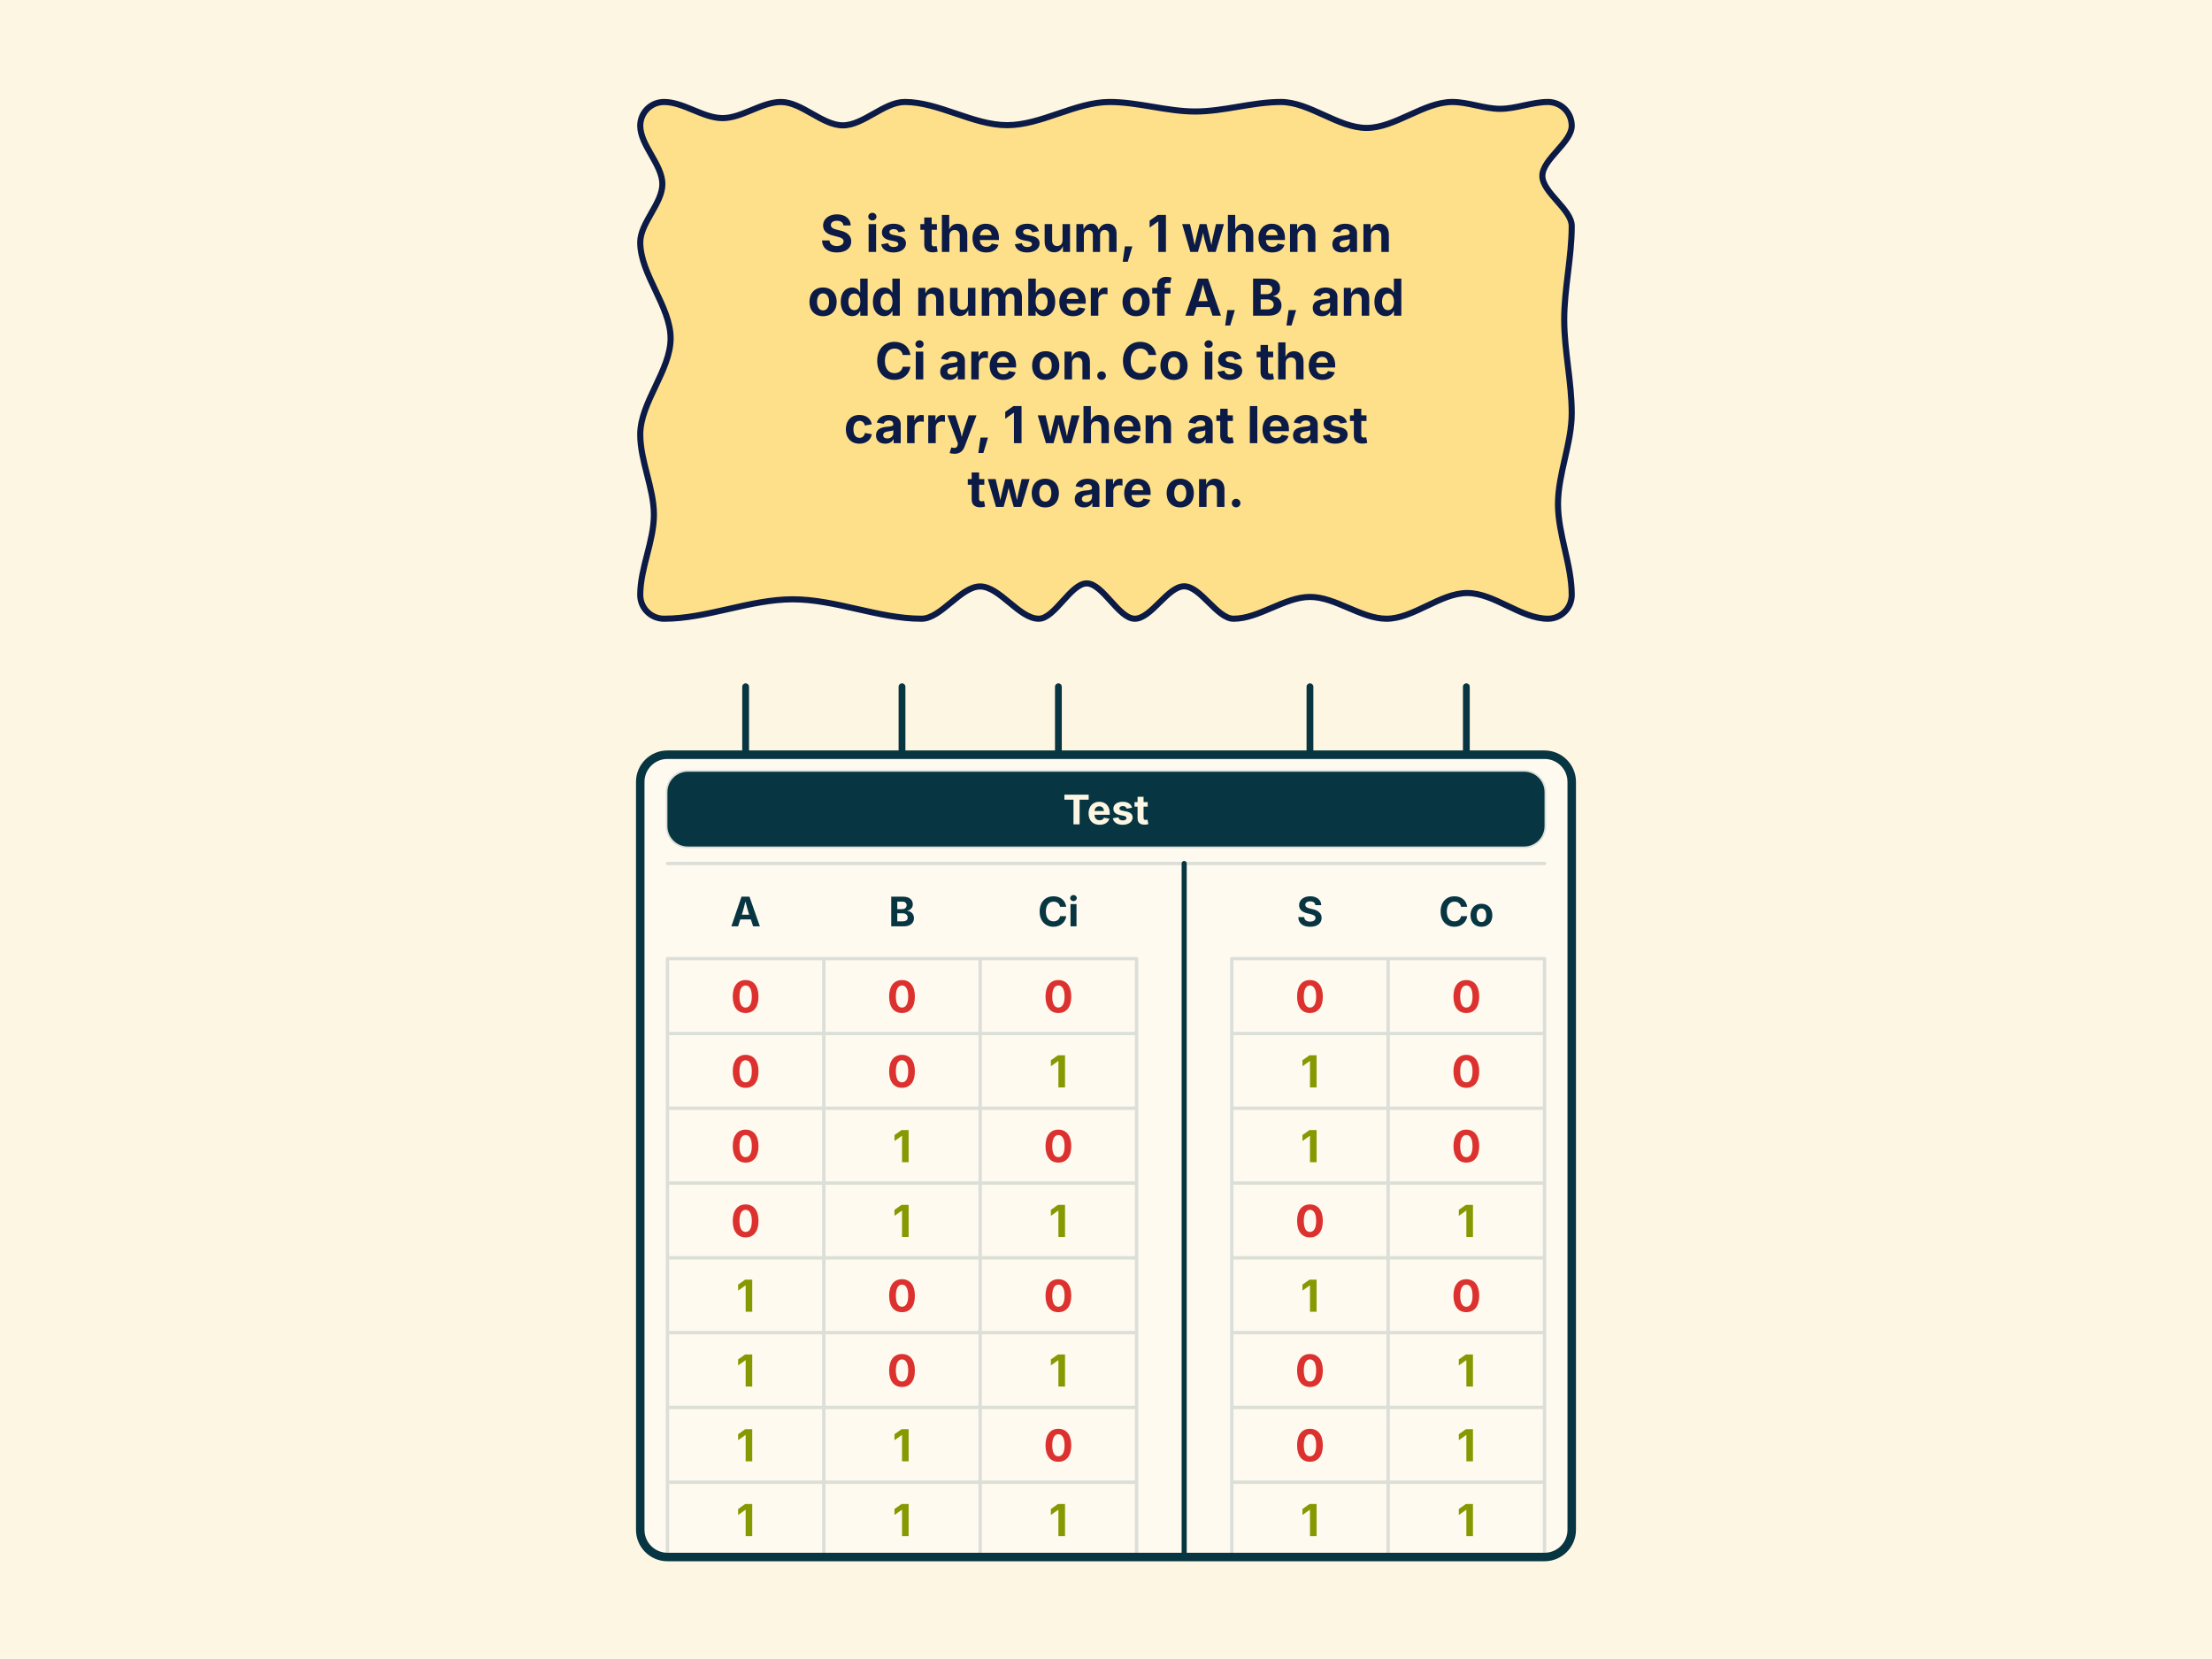
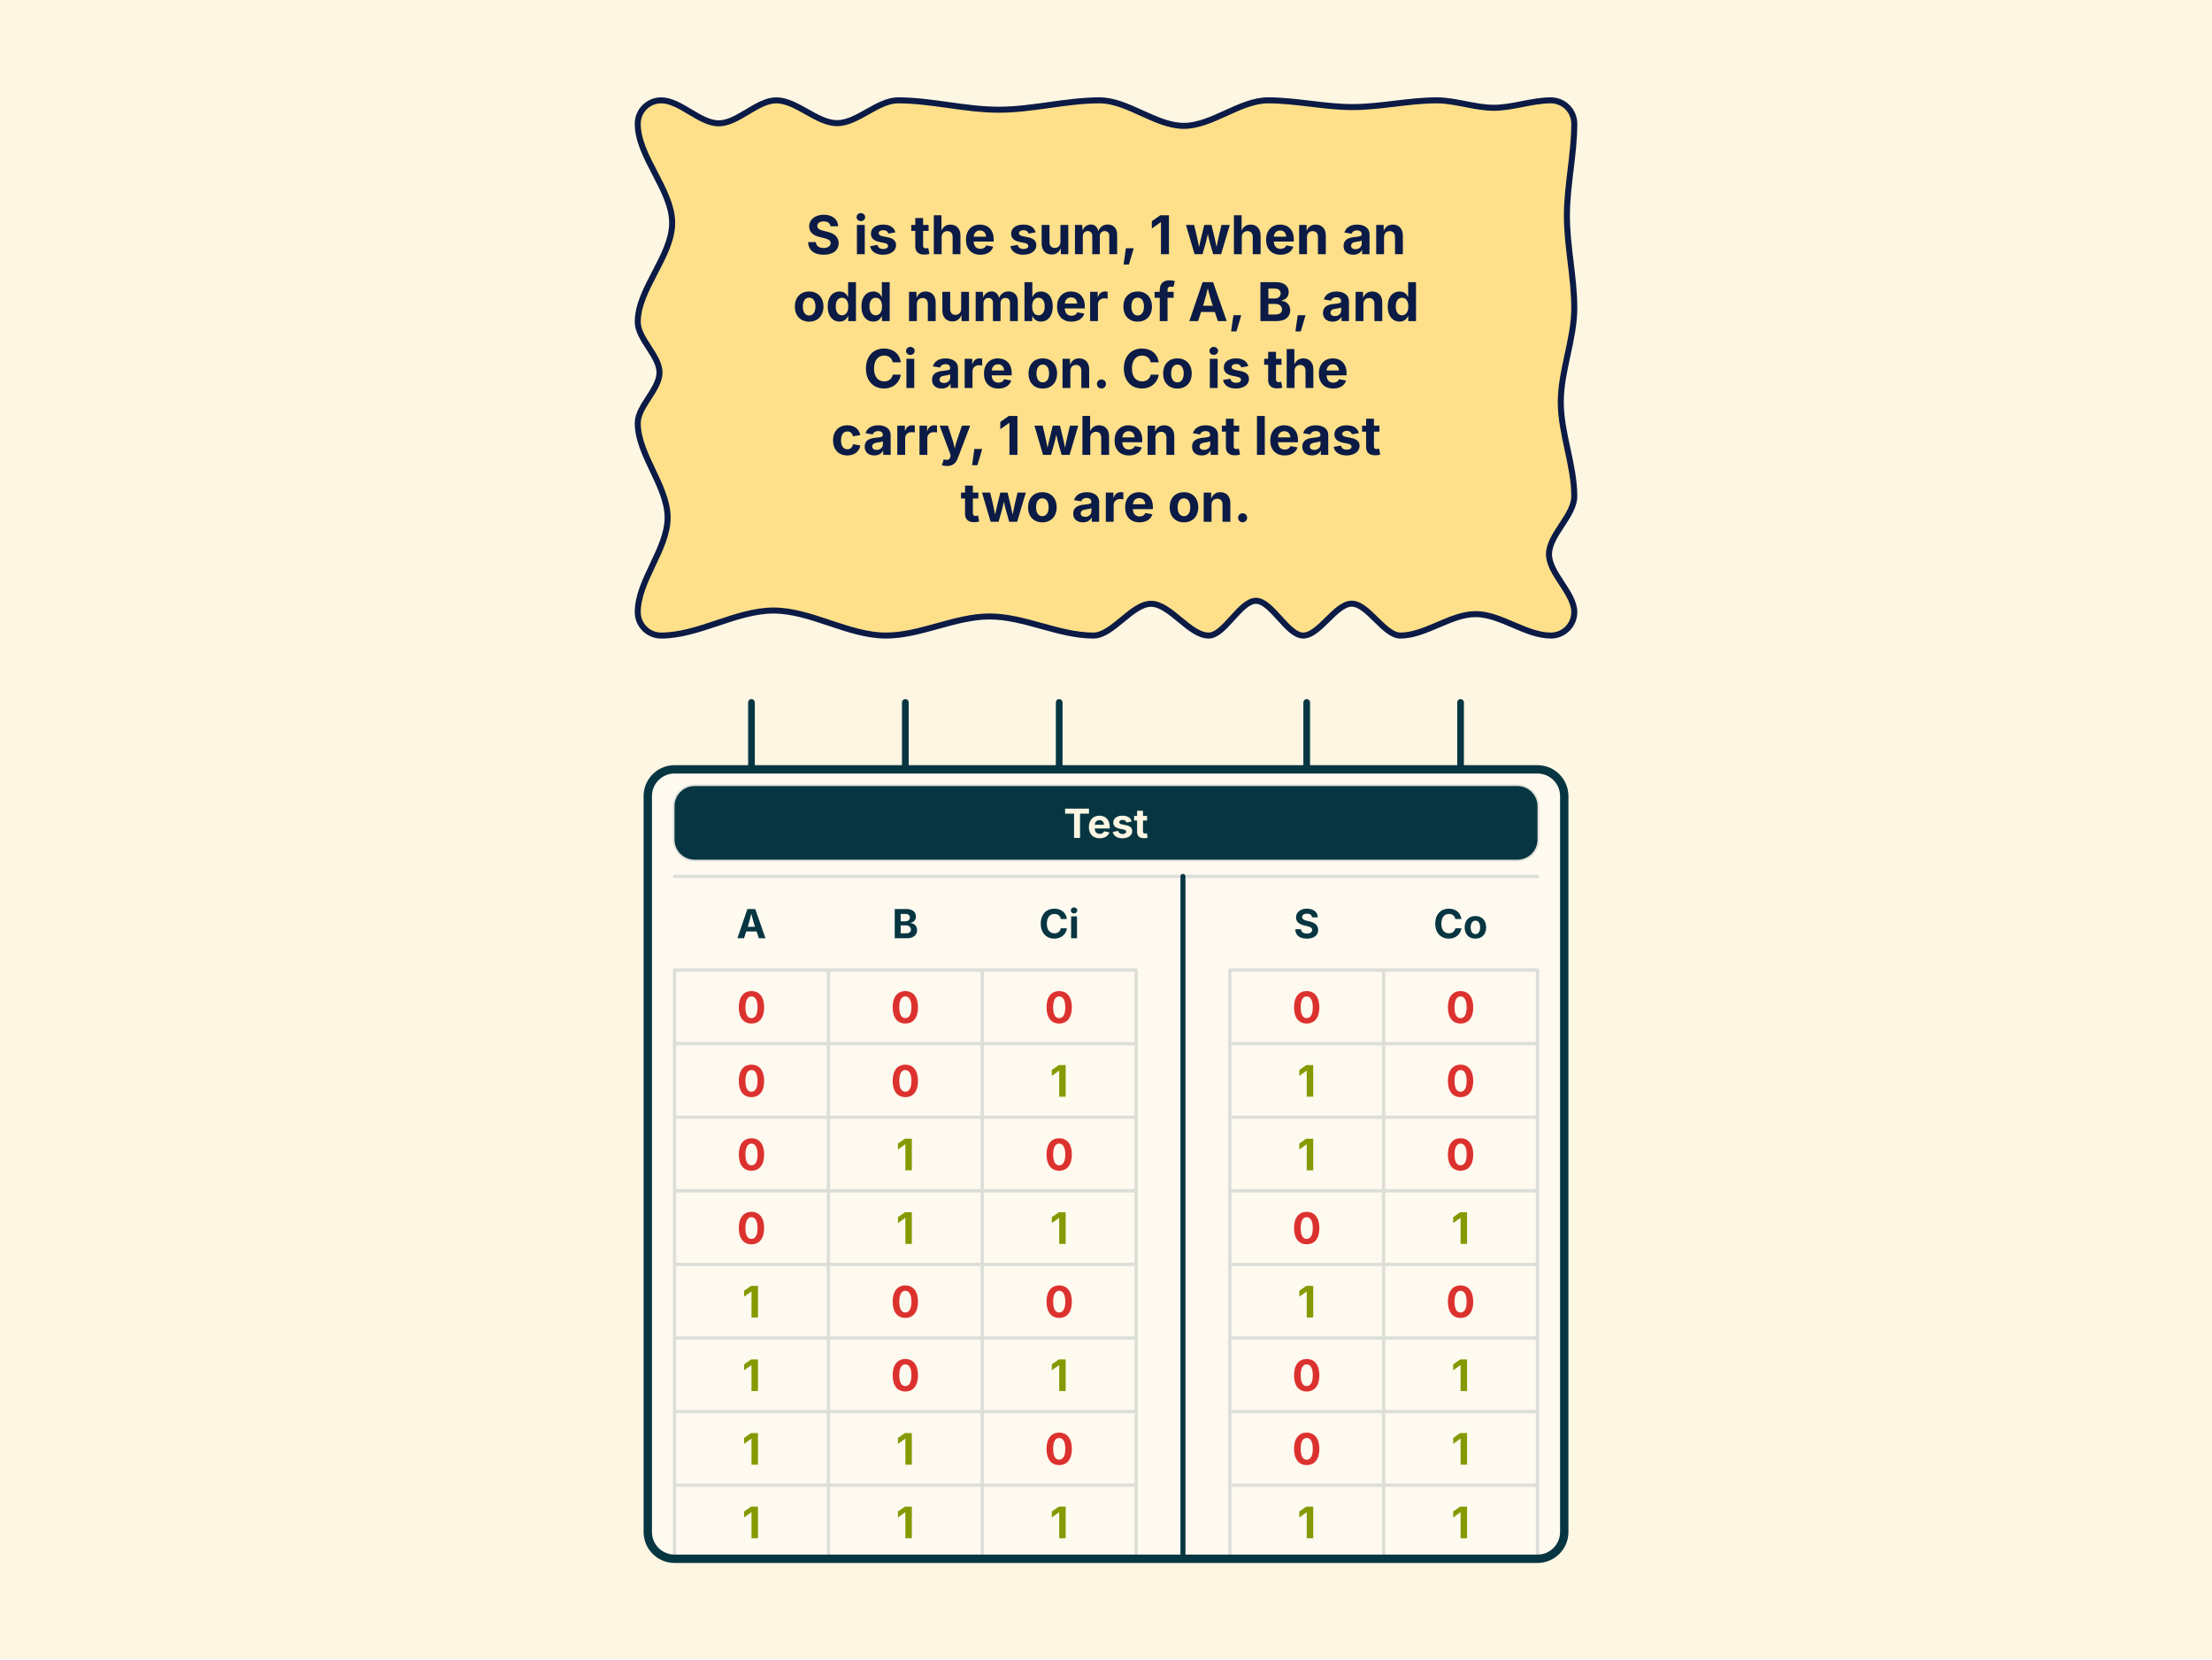
- <svg xmlns="http://www.w3.org/2000/svg" viewBox="-188.33 -222 650.67 488" width="650.67" height="488" font-family="Inter, 'Segoe UI', system-ui, -apple-system, sans-serif" stroke-linejoin="round" stroke-linecap="round">
-   <rect x="-188.33" y="-222" width="650.67" height="488" fill="#fdf6e3" />
+ <svg xmlns="http://www.w3.org/2000/svg" viewBox="-193.67 -230 661.33 496" width="661.33" height="496" font-family="Inter, 'Segoe UI', system-ui, -apple-system, sans-serif" stroke-linejoin="round" stroke-linecap="round">
+   <rect x="-193.67" y="-230" width="661.33" height="496" fill="#fdf6e3" />
  <g transform="matrix(1 0 0 1 0 0)">
    <path d="M8 0H266A8 8 0 0 1 274 8V228A8 8 0 0 1 266 236H8A8 8 0 0 1 0 228V8A8 8 0 0 1 8 0Z" fill="#fffaf0" stroke="#073642" stroke-width="2.5" />
    <path d="M31 0V-20M77 0V-20M123 0V-20M197 0V-20M243 0V-20" fill="none" stroke="#073642" stroke-width="2" />
    <text x="31" y="71" font-size="13" font-weight="700" fill="#dc322f" text-anchor="middle" dominant-baseline="middle">0</text>
    <text x="77" y="71" font-size="13" font-weight="700" fill="#dc322f" text-anchor="middle" dominant-baseline="middle">0</text>
    <text x="123" y="71" font-size="13" font-weight="700" fill="#dc322f" text-anchor="middle" dominant-baseline="middle">0</text>
    <text x="197" y="71" font-size="13" font-weight="700" fill="#dc322f" text-anchor="middle" dominant-baseline="middle">0</text>
    <text x="243" y="71" font-size="13" font-weight="700" fill="#dc322f" text-anchor="middle" dominant-baseline="middle">0</text>
    <text x="31" y="93" font-size="13" font-weight="700" fill="#dc322f" text-anchor="middle" dominant-baseline="middle">0</text>
    <text x="77" y="93" font-size="13" font-weight="700" fill="#dc322f" text-anchor="middle" dominant-baseline="middle">0</text>
    <text x="123" y="93" font-size="13" font-weight="700" fill="#859900" text-anchor="middle" dominant-baseline="middle">1</text>
    <text x="197" y="93" font-size="13" font-weight="700" fill="#859900" text-anchor="middle" dominant-baseline="middle">1</text>
    <text x="243" y="93" font-size="13" font-weight="700" fill="#dc322f" text-anchor="middle" dominant-baseline="middle">0</text>
    <text x="31" y="115" font-size="13" font-weight="700" fill="#dc322f" text-anchor="middle" dominant-baseline="middle">0</text>
    <text x="77" y="115" font-size="13" font-weight="700" fill="#859900" text-anchor="middle" dominant-baseline="middle">1</text>
    <text x="123" y="115" font-size="13" font-weight="700" fill="#dc322f" text-anchor="middle" dominant-baseline="middle">0</text>
    <text x="197" y="115" font-size="13" font-weight="700" fill="#859900" text-anchor="middle" dominant-baseline="middle">1</text>
    <text x="243" y="115" font-size="13" font-weight="700" fill="#dc322f" text-anchor="middle" dominant-baseline="middle">0</text>
    <text x="31" y="137" font-size="13" font-weight="700" fill="#dc322f" text-anchor="middle" dominant-baseline="middle">0</text>
    <text x="77" y="137" font-size="13" font-weight="700" fill="#859900" text-anchor="middle" dominant-baseline="middle">1</text>
    <text x="123" y="137" font-size="13" font-weight="700" fill="#859900" text-anchor="middle" dominant-baseline="middle">1</text>
    <text x="197" y="137" font-size="13" font-weight="700" fill="#dc322f" text-anchor="middle" dominant-baseline="middle">0</text>
    <text x="243" y="137" font-size="13" font-weight="700" fill="#859900" text-anchor="middle" dominant-baseline="middle">1</text>
    <text x="31" y="159" font-size="13" font-weight="700" fill="#859900" text-anchor="middle" dominant-baseline="middle">1</text>
    <text x="77" y="159" font-size="13" font-weight="700" fill="#dc322f" text-anchor="middle" dominant-baseline="middle">0</text>
    <text x="123" y="159" font-size="13" font-weight="700" fill="#dc322f" text-anchor="middle" dominant-baseline="middle">0</text>
    <text x="197" y="159" font-size="13" font-weight="700" fill="#859900" text-anchor="middle" dominant-baseline="middle">1</text>
    <text x="243" y="159" font-size="13" font-weight="700" fill="#dc322f" text-anchor="middle" dominant-baseline="middle">0</text>
    <text x="31" y="181" font-size="13" font-weight="700" fill="#859900" text-anchor="middle" dominant-baseline="middle">1</text>
    <text x="77" y="181" font-size="13" font-weight="700" fill="#dc322f" text-anchor="middle" dominant-baseline="middle">0</text>
    <text x="123" y="181" font-size="13" font-weight="700" fill="#859900" text-anchor="middle" dominant-baseline="middle">1</text>
    <text x="197" y="181" font-size="13" font-weight="700" fill="#dc322f" text-anchor="middle" dominant-baseline="middle">0</text>
    <text x="243" y="181" font-size="13" font-weight="700" fill="#859900" text-anchor="middle" dominant-baseline="middle">1</text>
    <text x="31" y="203" font-size="13" font-weight="700" fill="#859900" text-anchor="middle" dominant-baseline="middle">1</text>
    <text x="77" y="203" font-size="13" font-weight="700" fill="#859900" text-anchor="middle" dominant-baseline="middle">1</text>
    <text x="123" y="203" font-size="13" font-weight="700" fill="#dc322f" text-anchor="middle" dominant-baseline="middle">0</text>
    <text x="197" y="203" font-size="13" font-weight="700" fill="#dc322f" text-anchor="middle" dominant-baseline="middle">0</text>
    <text x="243" y="203" font-size="13" font-weight="700" fill="#859900" text-anchor="middle" dominant-baseline="middle">1</text>
    <text x="31" y="225" font-size="13" font-weight="700" fill="#859900" text-anchor="middle" dominant-baseline="middle">1</text>
    <text x="77" y="225" font-size="13" font-weight="700" fill="#859900" text-anchor="middle" dominant-baseline="middle">1</text>
    <text x="123" y="225" font-size="13" font-weight="700" fill="#859900" text-anchor="middle" dominant-baseline="middle">1</text>
    <text x="197" y="225" font-size="13" font-weight="700" fill="#859900" text-anchor="middle" dominant-baseline="middle">1</text>
    <text x="243" y="225" font-size="13" font-weight="700" fill="#859900" text-anchor="middle" dominant-baseline="middle">1</text>
    <path d="M8 32H266M8 60H146M8 82H146M8 104H146M8 126H146M8 148H146M8 170H146M8 192H146M8 214H146M8 60V236M146 60V236M174 60H266M174 82H266M174 104H266M174 126H266M174 148H266M174 170H266M174 192H266M174 214H266M174 60V236M266 60V236M54 60V236M100 60V236M220 60V236M160 32V236" fill="none" stroke="rgba(7,54,66,0.14)" stroke-width="1" />
    <path d="M160 32V236" fill="none" stroke="#073642" stroke-width="1.5" />
    <text x="31" y="46" font-size="12" font-weight="700" fill="#073642" text-anchor="middle" dominant-baseline="middle">A</text>
    <text x="77" y="46" font-size="12" font-weight="700" fill="#073642" text-anchor="middle" dominant-baseline="middle">B</text>
    <text x="123" y="46" font-size="12" font-weight="700" fill="#073642" text-anchor="middle" dominant-baseline="middle">Ci</text>
    <text x="197" y="46" font-size="12" font-weight="700" fill="#073642" text-anchor="middle" dominant-baseline="middle">S</text>
    <text x="243" y="46" font-size="12" font-weight="700" fill="#073642" text-anchor="middle" dominant-baseline="middle">Co</text>
    <path d="M14 5H260A6 6 0 0 1 266 11V21A6 6 0 0 1 260 27H14A6 6 0 0 1 8 21V11A6 6 0 0 1 14 5Z" fill="#073642" stroke="rgba(7,54,66,0.14)" stroke-width="1" />
    <text x="137" y="16" font-size="12" font-weight="700" fill="#fdf6e3" text-anchor="middle" dominant-baseline="middle">Test</text>
  </g>
-   <g transform="matrix(1 0 0 1 0 -192)">
-     <path d="M7 0C12.74 0 18.47 4.74 24.21 4.74C29.94 4.74 35.68 0 41.41 0C47.48 0 53.54 6.87 59.6 6.87C65.66 6.87 71.72 0 77.79 0C87.83 0 97.88 6.82 107.93 6.82C117.98 6.82 128.03 0 138.08 0C146.48 0 154.87 2.8 163.26 2.8C171.66 2.8 180.05 0 188.45 0C196.85 0 205.26 7.63 213.66 7.63C222.07 7.63 230.47 0 238.87 0C243.56 0 248.25 2.01 252.94 2.01C257.62 2.01 262.31 0 267 0C270.87 0 274 3.13 274 7C274 11.91 265.36 16.83 265.36 21.74C265.36 26.65 274 31.57 274 36.48C274 45.66 271.79 54.84 271.79 64.02C271.79 73.19 274 82.37 274 91.55C274 100.46 269.96 109.37 269.96 118.27C269.96 127.18 274 136.09 274 145C274 148.87 270.87 152 267 152C259.09 152 251.18 144.44 243.26 144.44C235.35 144.44 227.44 152 219.53 152C212.03 152 204.53 145.59 197.03 145.59C189.52 145.59 182.02 152 174.52 152C169.68 152 164.84 142.47 159.99 142.47C155.15 142.47 150.31 152 145.47 152C140.76 152 136.05 141.61 131.34 141.61C126.63 141.61 121.93 152 117.22 152C111.47 152 105.73 142.51 99.98 142.51C94.24 142.51 88.49 152 82.75 152C70.12 152 57.5 146.29 44.87 146.29C32.25 146.29 19.62 152 7 152C3.13 152 0 148.87 0 145C0 137.13 4.02 129.26 4.02 121.4C4.02 113.53 0 105.66 0 97.79C0 88.37 8.93 78.95 8.93 69.53C8.93 60.11 0 50.69 0 41.27C0 35.56 6.51 29.85 6.51 24.14C6.51 18.42 0 12.71 0 7C0 3.13 3.13 0 7 0Z" fill="#ffe08a" stroke="#0b1b46" stroke-width="1.8" />
-     <text x="137" y="38.5" font-size="15" font-weight="700" fill="#0b1b46" text-anchor="middle" dominant-baseline="middle">S is the sum, 1 when an</text>
-     <text x="137" y="57.25" font-size="15" font-weight="700" fill="#0b1b46" text-anchor="middle" dominant-baseline="middle">odd number of A, B, and</text>
-     <text x="137" y="76" font-size="15" font-weight="700" fill="#0b1b46" text-anchor="middle" dominant-baseline="middle">Ci are on. Co is the</text>
-     <text x="137" y="94.75" font-size="15" font-weight="700" fill="#0b1b46" text-anchor="middle" dominant-baseline="middle">carry, 1 when at least</text>
-     <text x="137" y="113.5" font-size="15" font-weight="700" fill="#0b1b46" text-anchor="middle" dominant-baseline="middle">two are on.</text>
+   <g transform="matrix(1 0 0 1 -3 -200)">
+     <path d="M7 0C12.74 0 18.47 6.87 24.21 6.87C29.94 6.87 35.68 0 41.41 0C47.48 0 53.54 6.82 59.6 6.82C65.66 6.82 71.72 0 77.79 0C87.83 0 97.88 2.8 107.93 2.8C117.98 2.8 128.03 0 138.08 0C146.48 0 154.87 7.63 163.26 7.63C171.66 7.63 180.05 0 188.45 0C196.85 0 205.26 2.01 213.66 2.01C222.07 2.01 230.47 0 238.87 0C244.56 0 250.25 2.22 255.94 2.22C261.62 2.22 267.31 0 273 0C276.87 0 280 3.13 280 7C280 16.18 277.79 25.36 277.79 34.53C277.79 43.71 280 52.89 280 62.07C280 71.45 275.96 80.83 275.96 90.22C275.96 99.6 280 108.99 280 118.37C280 124.14 272.44 129.91 272.44 135.69C272.44 141.46 280 147.23 280 153C280 156.87 276.87 160 273 160C265.5 160 258 153.59 250.5 153.59C243 153.59 235.5 160 228 160C223.15 160 218.31 150.47 213.47 150.47C208.62 150.47 203.78 160 198.94 160C194.23 160 189.52 149.61 184.81 149.61C180.11 149.61 175.4 160 170.69 160C164.95 160 159.2 150.51 153.46 150.51C147.71 150.51 141.97 160 136.22 160C125.88 160 115.54 154.29 105.2 154.29C94.86 154.29 84.52 160 74.18 160C62.99 160 51.79 152.52 40.59 152.52C29.39 152.52 18.2 160 7 160C3.13 160 0 156.87 0 153C0 143.58 8.93 134.16 8.93 124.74C8.93 115.32 0 105.9 0 96.48C0 91.44 6.51 86.41 6.51 81.37C6.51 76.34 0 71.31 0 66.27C0 56.39 10.29 46.51 10.29 36.64C10.29 26.76 0 16.88 0 7C0 3.13 3.13 0 7 0Z" fill="#ffe08a" stroke="#0b1b46" stroke-width="1.8" />
+     <text x="140" y="40" font-size="16" font-weight="700" fill="#0b1b46" text-anchor="middle" dominant-baseline="middle">S is the sum, 1 when an</text>
+     <text x="140" y="60" font-size="16" font-weight="700" fill="#0b1b46" text-anchor="middle" dominant-baseline="middle">odd number of A, B, and</text>
+     <text x="140" y="80" font-size="16" font-weight="700" fill="#0b1b46" text-anchor="middle" dominant-baseline="middle">Ci are on. Co is the</text>
+     <text x="140" y="100" font-size="16" font-weight="700" fill="#0b1b46" text-anchor="middle" dominant-baseline="middle">carry, 1 when at least</text>
+     <text x="140" y="120" font-size="16" font-weight="700" fill="#0b1b46" text-anchor="middle" dominant-baseline="middle">two are on.</text>
  </g>
</svg>
